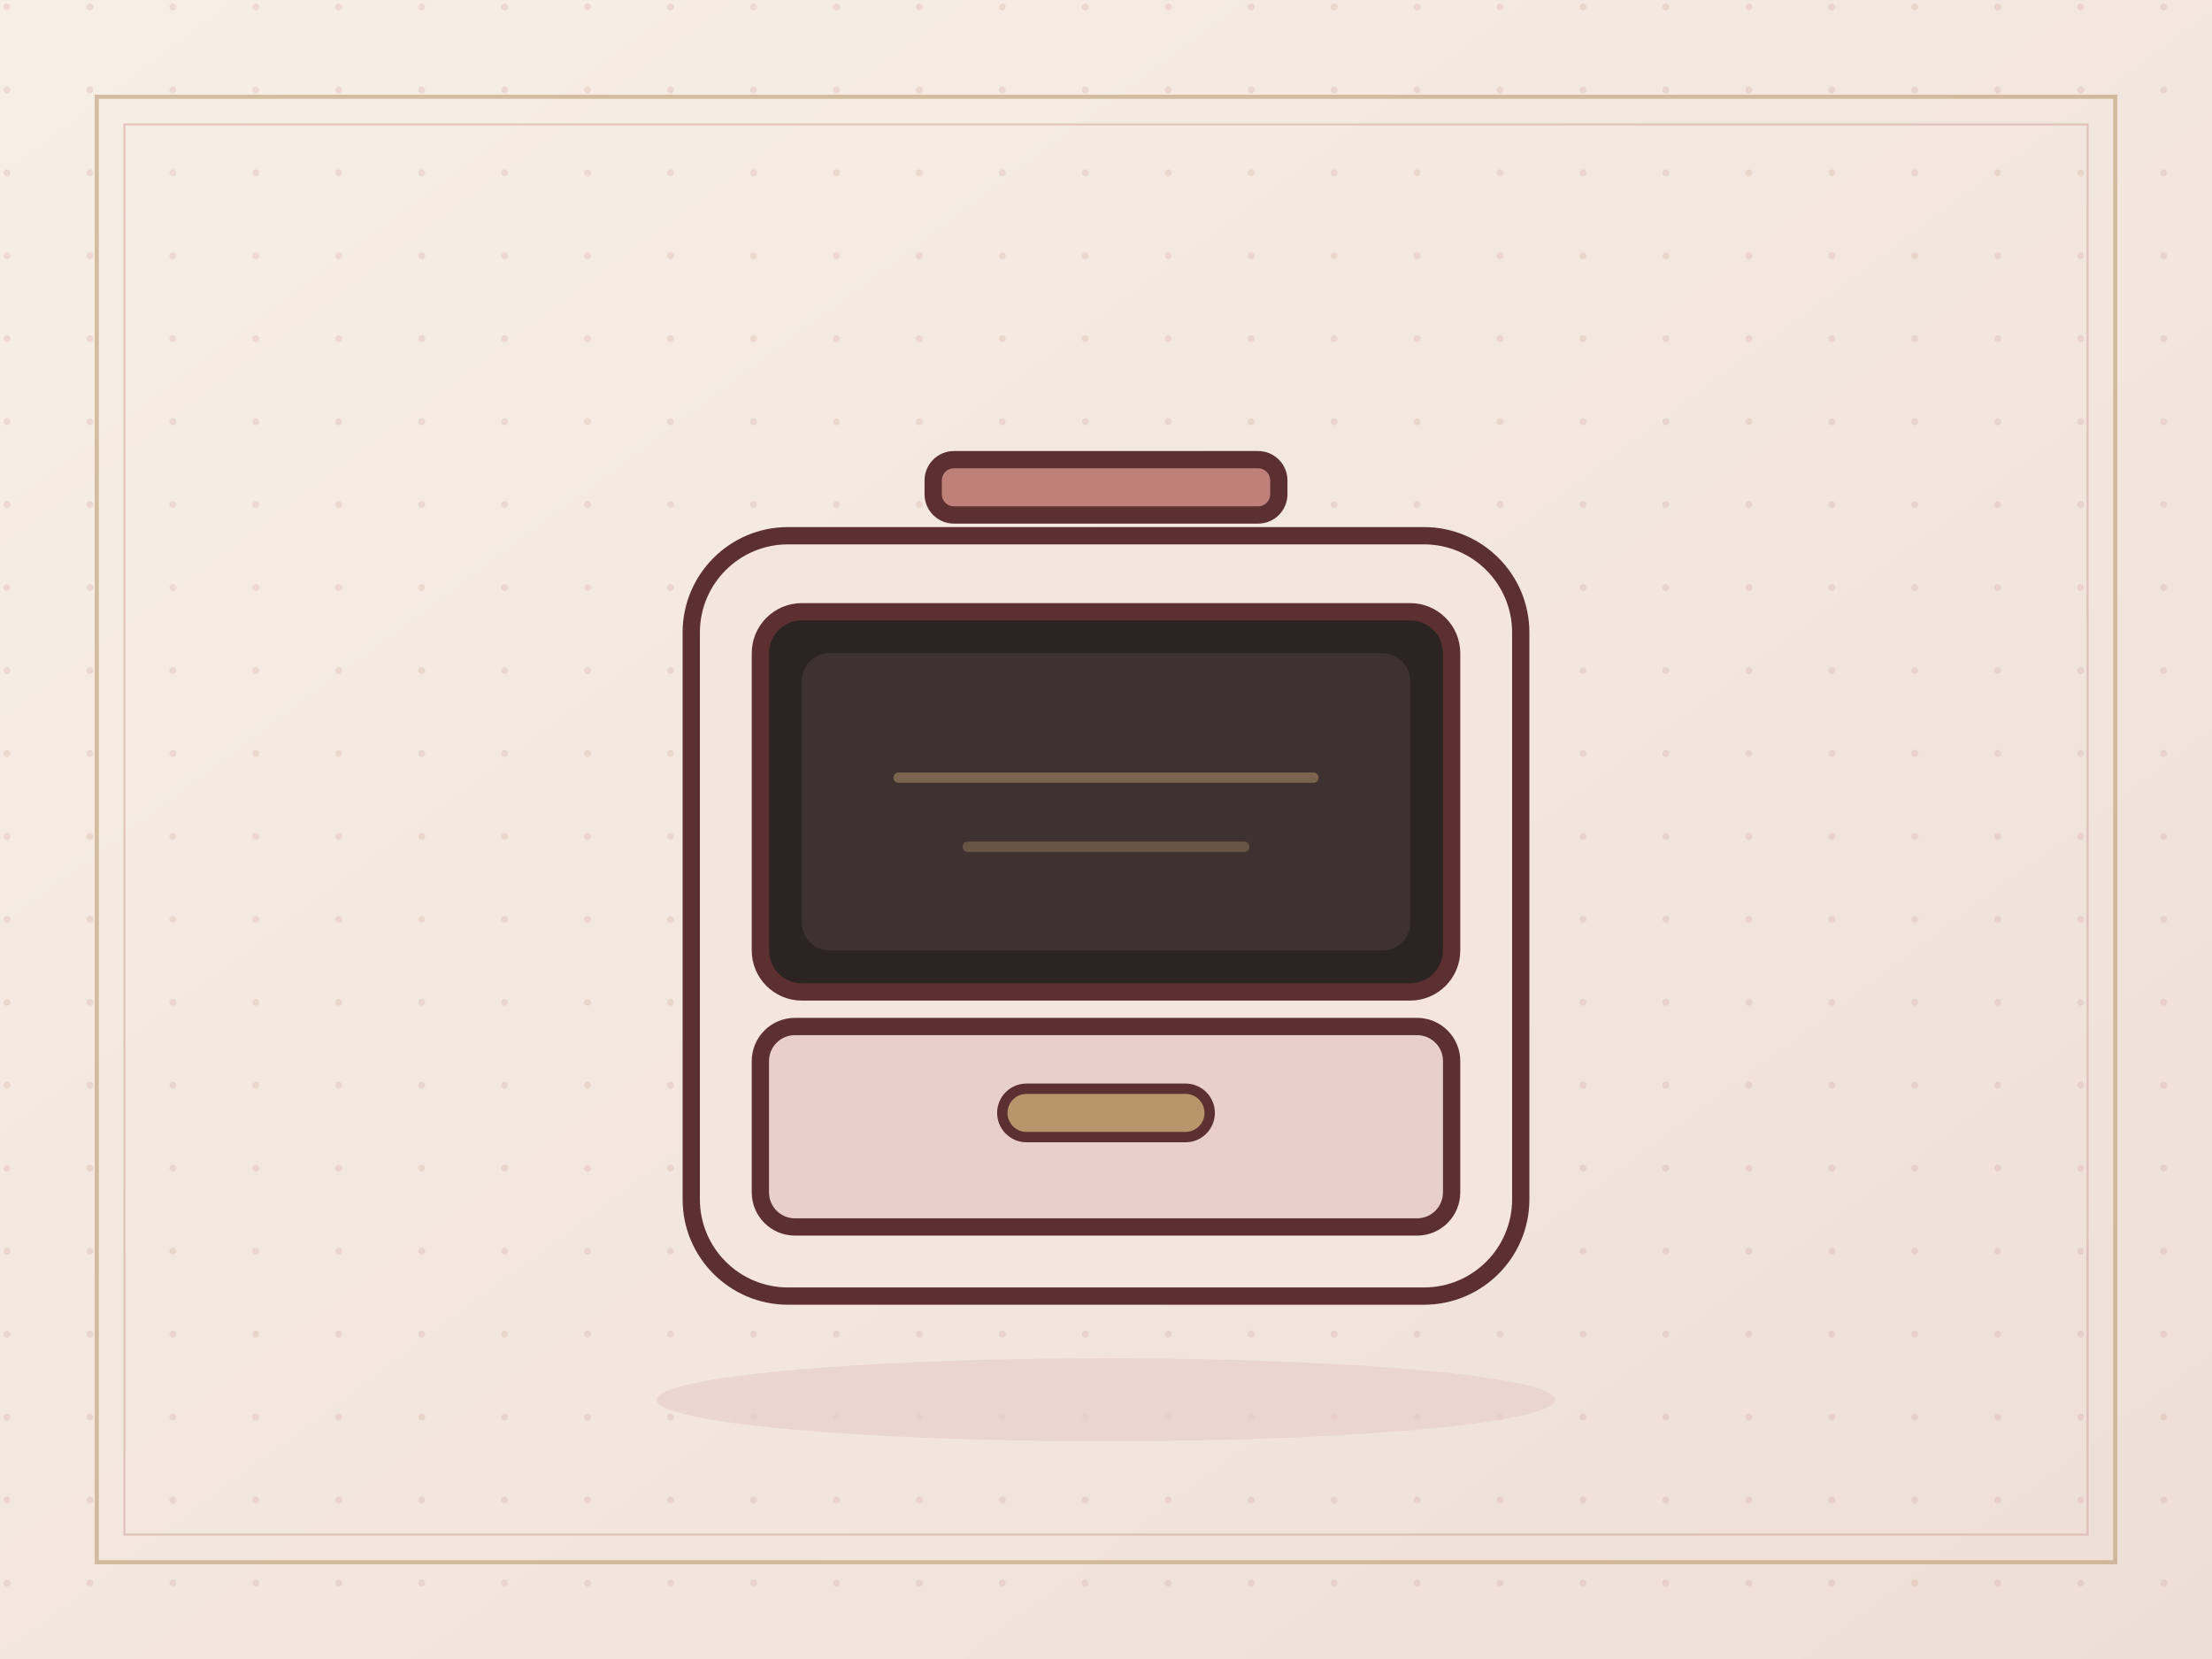
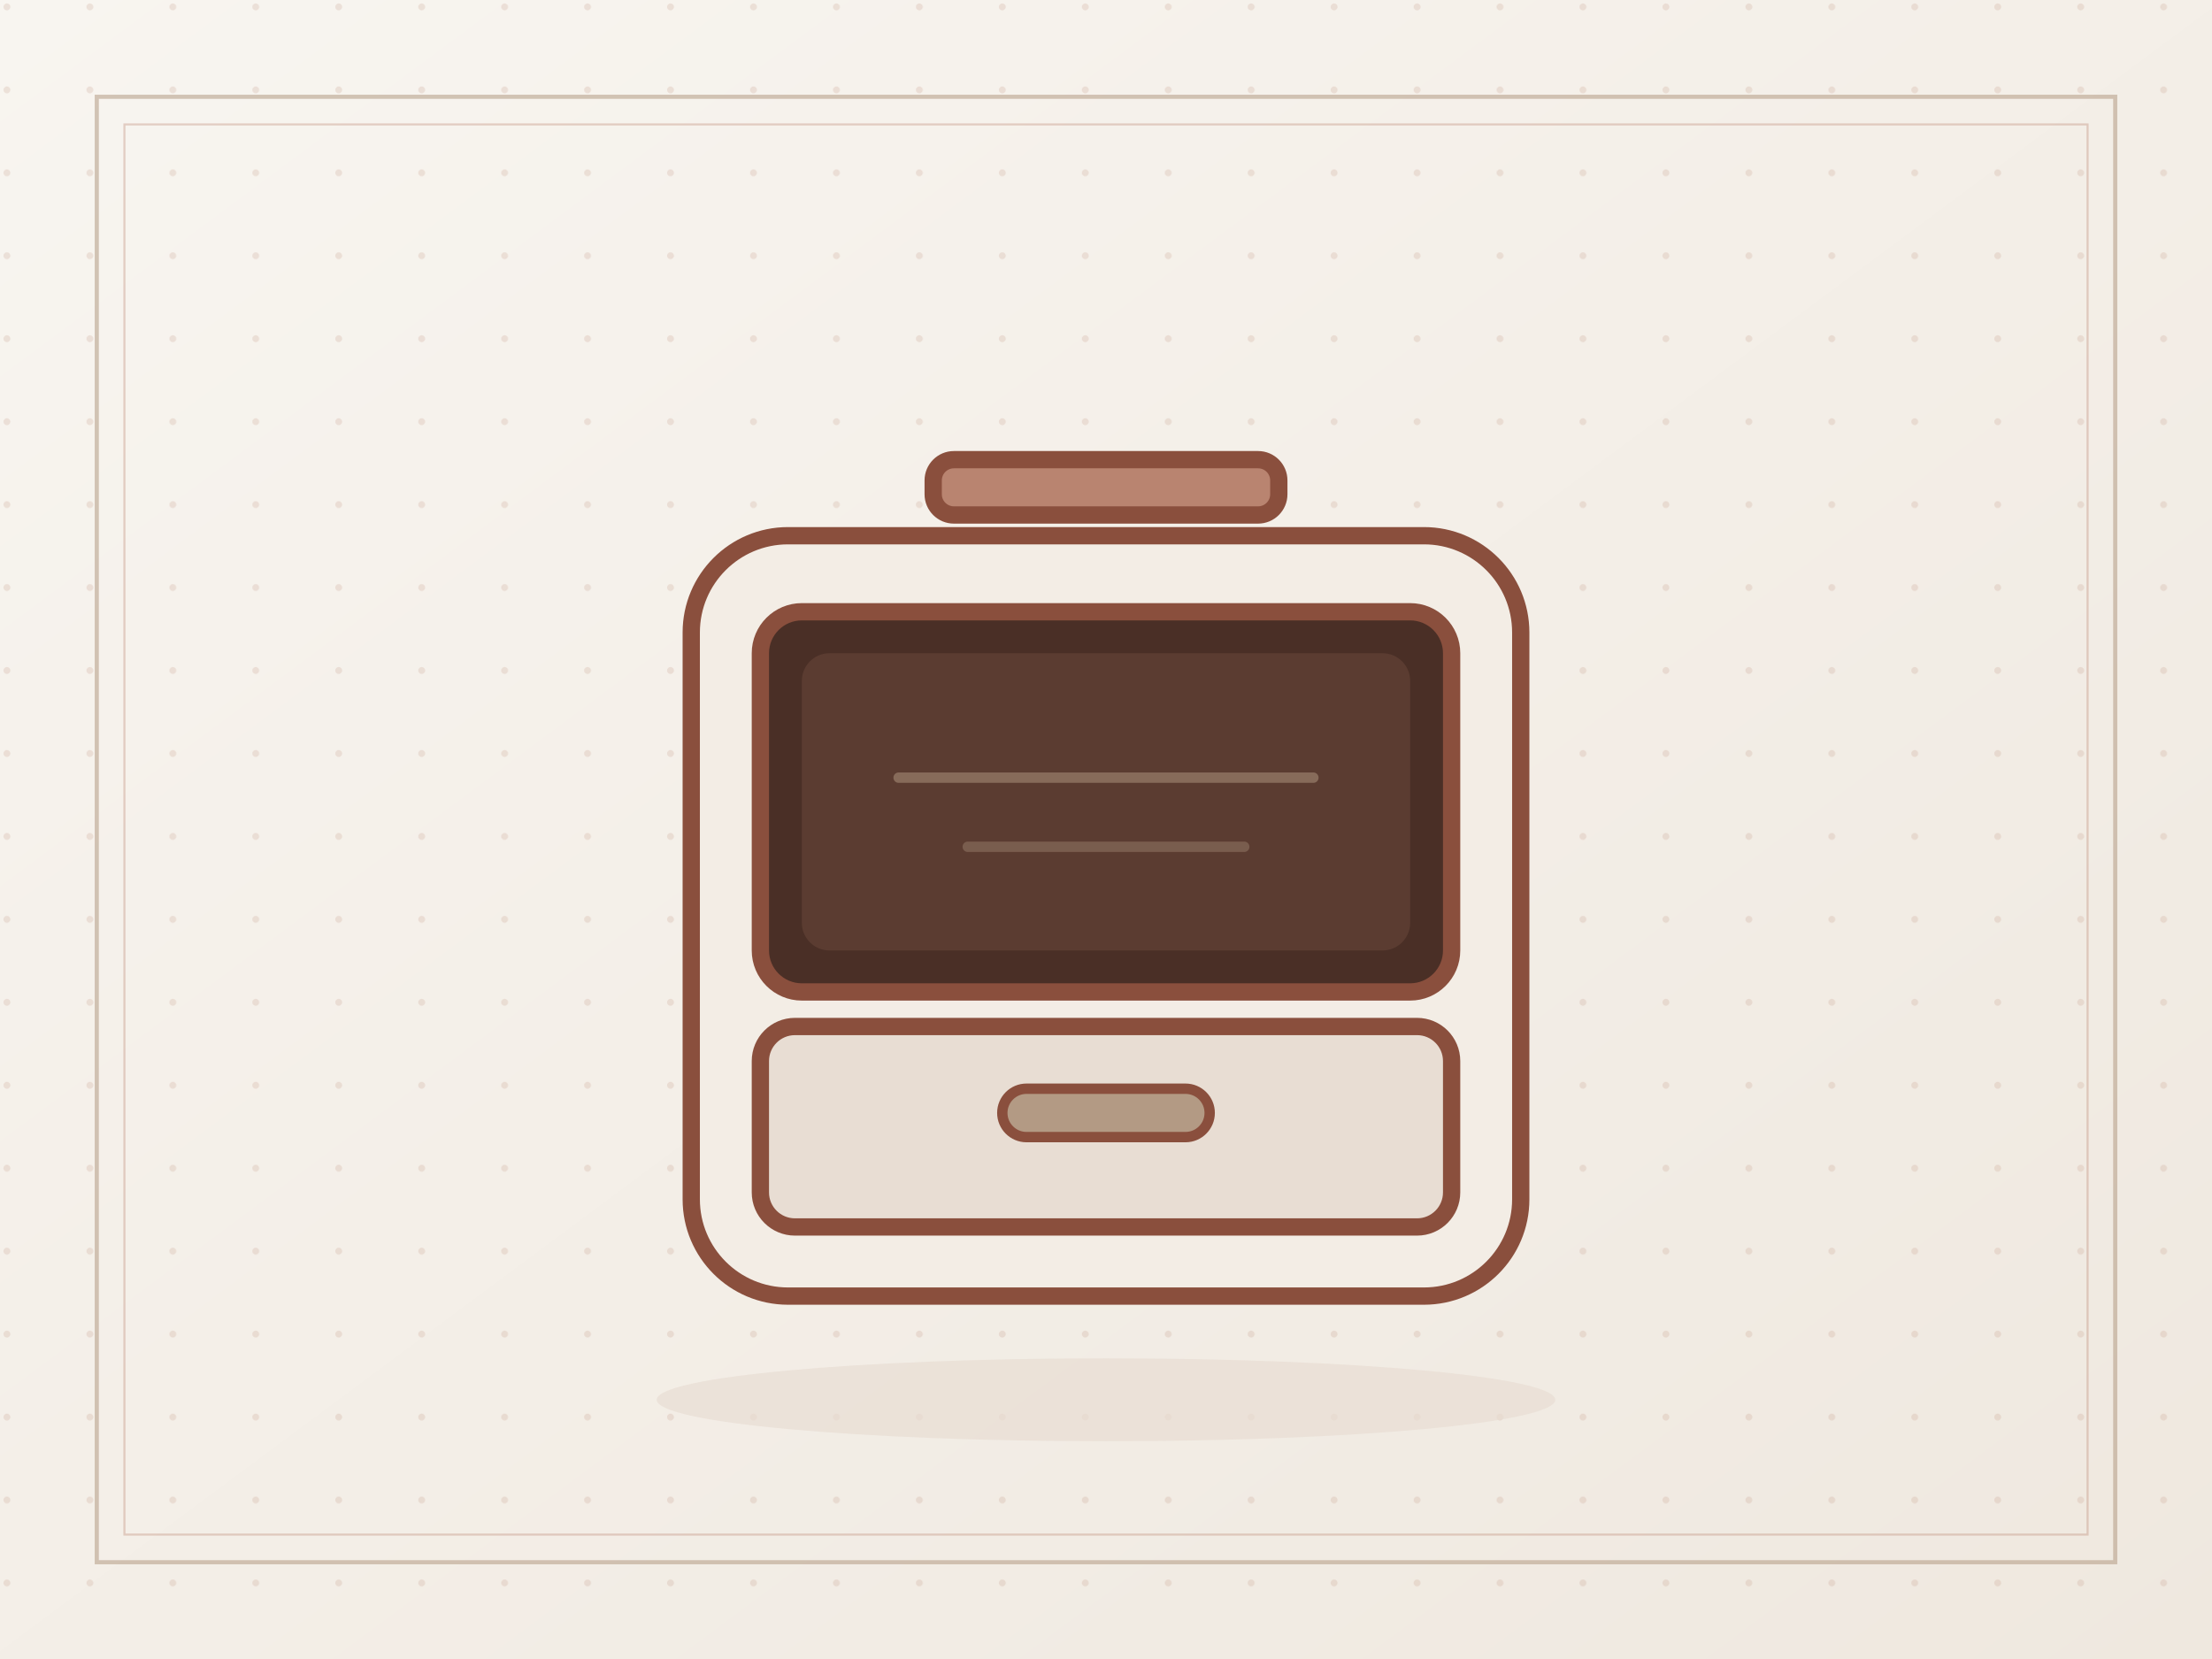
<svg xmlns="http://www.w3.org/2000/svg" viewBox="0 0 640 480" width="640" height="480" role="img">
  <defs>
    <linearGradient id="bg" x1="0" y1="0" x2="1" y2="1">
-       <stop offset="0%" stop-color="#F7EFE6" />
-       <stop offset="100%" stop-color="#EEDFD6" />
+       <stop offset="0%" stop-color="#F8F5F0" />
+       <stop offset="100%" stop-color="#EFE8DF" />
    </linearGradient>
    <pattern id="dots" width="24" height="24" patternUnits="userSpaceOnUse">
-       <circle cx="2" cy="2" r="1" fill="#C0807A" opacity="0.18" />
+       <circle cx="2" cy="2" r="1" fill="#B98470" opacity="0.18" />
    </pattern>
  </defs>
  <rect width="640" height="480" fill="url(#bg)" />
  <rect width="640" height="480" fill="url(#dots)" />
-   <rect x="28" y="28" width="584" height="424" fill="none" stroke="#B8956A" stroke-width="1.2" opacity="0.55" />
-   <rect x="36" y="36" width="568" height="408" fill="none" stroke="#C0807A" stroke-width="0.6" opacity="0.35" />
-   <g transform="translate(320 245)" fill="none" stroke="#5C3030" stroke-width="5" stroke-linecap="round" stroke-linejoin="round">
-     <ellipse cx="0" cy="160" rx="130" ry="12" fill="#E8D0C8" stroke="none" opacity="0.7" />
-     <rect x="-120" y="-90" width="240" height="220" rx="28" fill="#F4E6DC" />
-     <rect x="-100" y="-68" width="200" height="110" rx="12" fill="#2C2422" stroke="#5C3030" />
-     <rect x="-88" y="-56" width="176" height="86" rx="8" fill="#3D3230" stroke="none" />
-     <path d="M-60 -20 h120" stroke="#B8956A" stroke-width="3" opacity="0.5" />
-     <path d="M-40 0 h80" stroke="#B8956A" stroke-width="3" opacity="0.35" />
-     <rect x="-100" y="52" width="200" height="58" rx="10" fill="#E8D0C8" />
-     <rect x="-30" y="70" width="60" height="14" rx="7" fill="#B8956A" stroke="#5C3030" stroke-width="3" />
-     <rect x="-50" y="-112" width="100" height="16" rx="6" fill="#C0807A" />
+   <rect x="28" y="28" width="584" height="424" fill="none" stroke="#B39A84" stroke-width="1.2" opacity="0.55" />
+   <rect x="36" y="36" width="568" height="408" fill="none" stroke="#B98470" stroke-width="0.6" opacity="0.35" />
+   <g transform="translate(320 245)" fill="none" stroke="#8A4F3D" stroke-width="5" stroke-linecap="round" stroke-linejoin="round">
+     <ellipse cx="0" cy="160" rx="130" ry="12" fill="#E8DDD3" stroke="none" opacity="0.7" />
+     <rect x="-120" y="-90" width="240" height="220" rx="28" fill="#F3EDE5" />
+     <rect x="-100" y="-68" width="200" height="110" rx="12" fill="#4A2F26" stroke="#8A4F3D" />
+     <rect x="-88" y="-56" width="176" height="86" rx="8" fill="#5B3C31" stroke="none" />
+     <path d="M-60 -20 h120" stroke="#B39A84" stroke-width="3" opacity="0.5" />
+     <path d="M-40 0 h80" stroke="#B39A84" stroke-width="3" opacity="0.35" />
+     <rect x="-100" y="52" width="200" height="58" rx="10" fill="#E8DDD3" />
+     <rect x="-30" y="70" width="60" height="14" rx="7" fill="#B39A84" stroke="#8A4F3D" stroke-width="3" />
+     <rect x="-50" y="-112" width="100" height="16" rx="6" fill="#B98470" />
  </g>
</svg>
